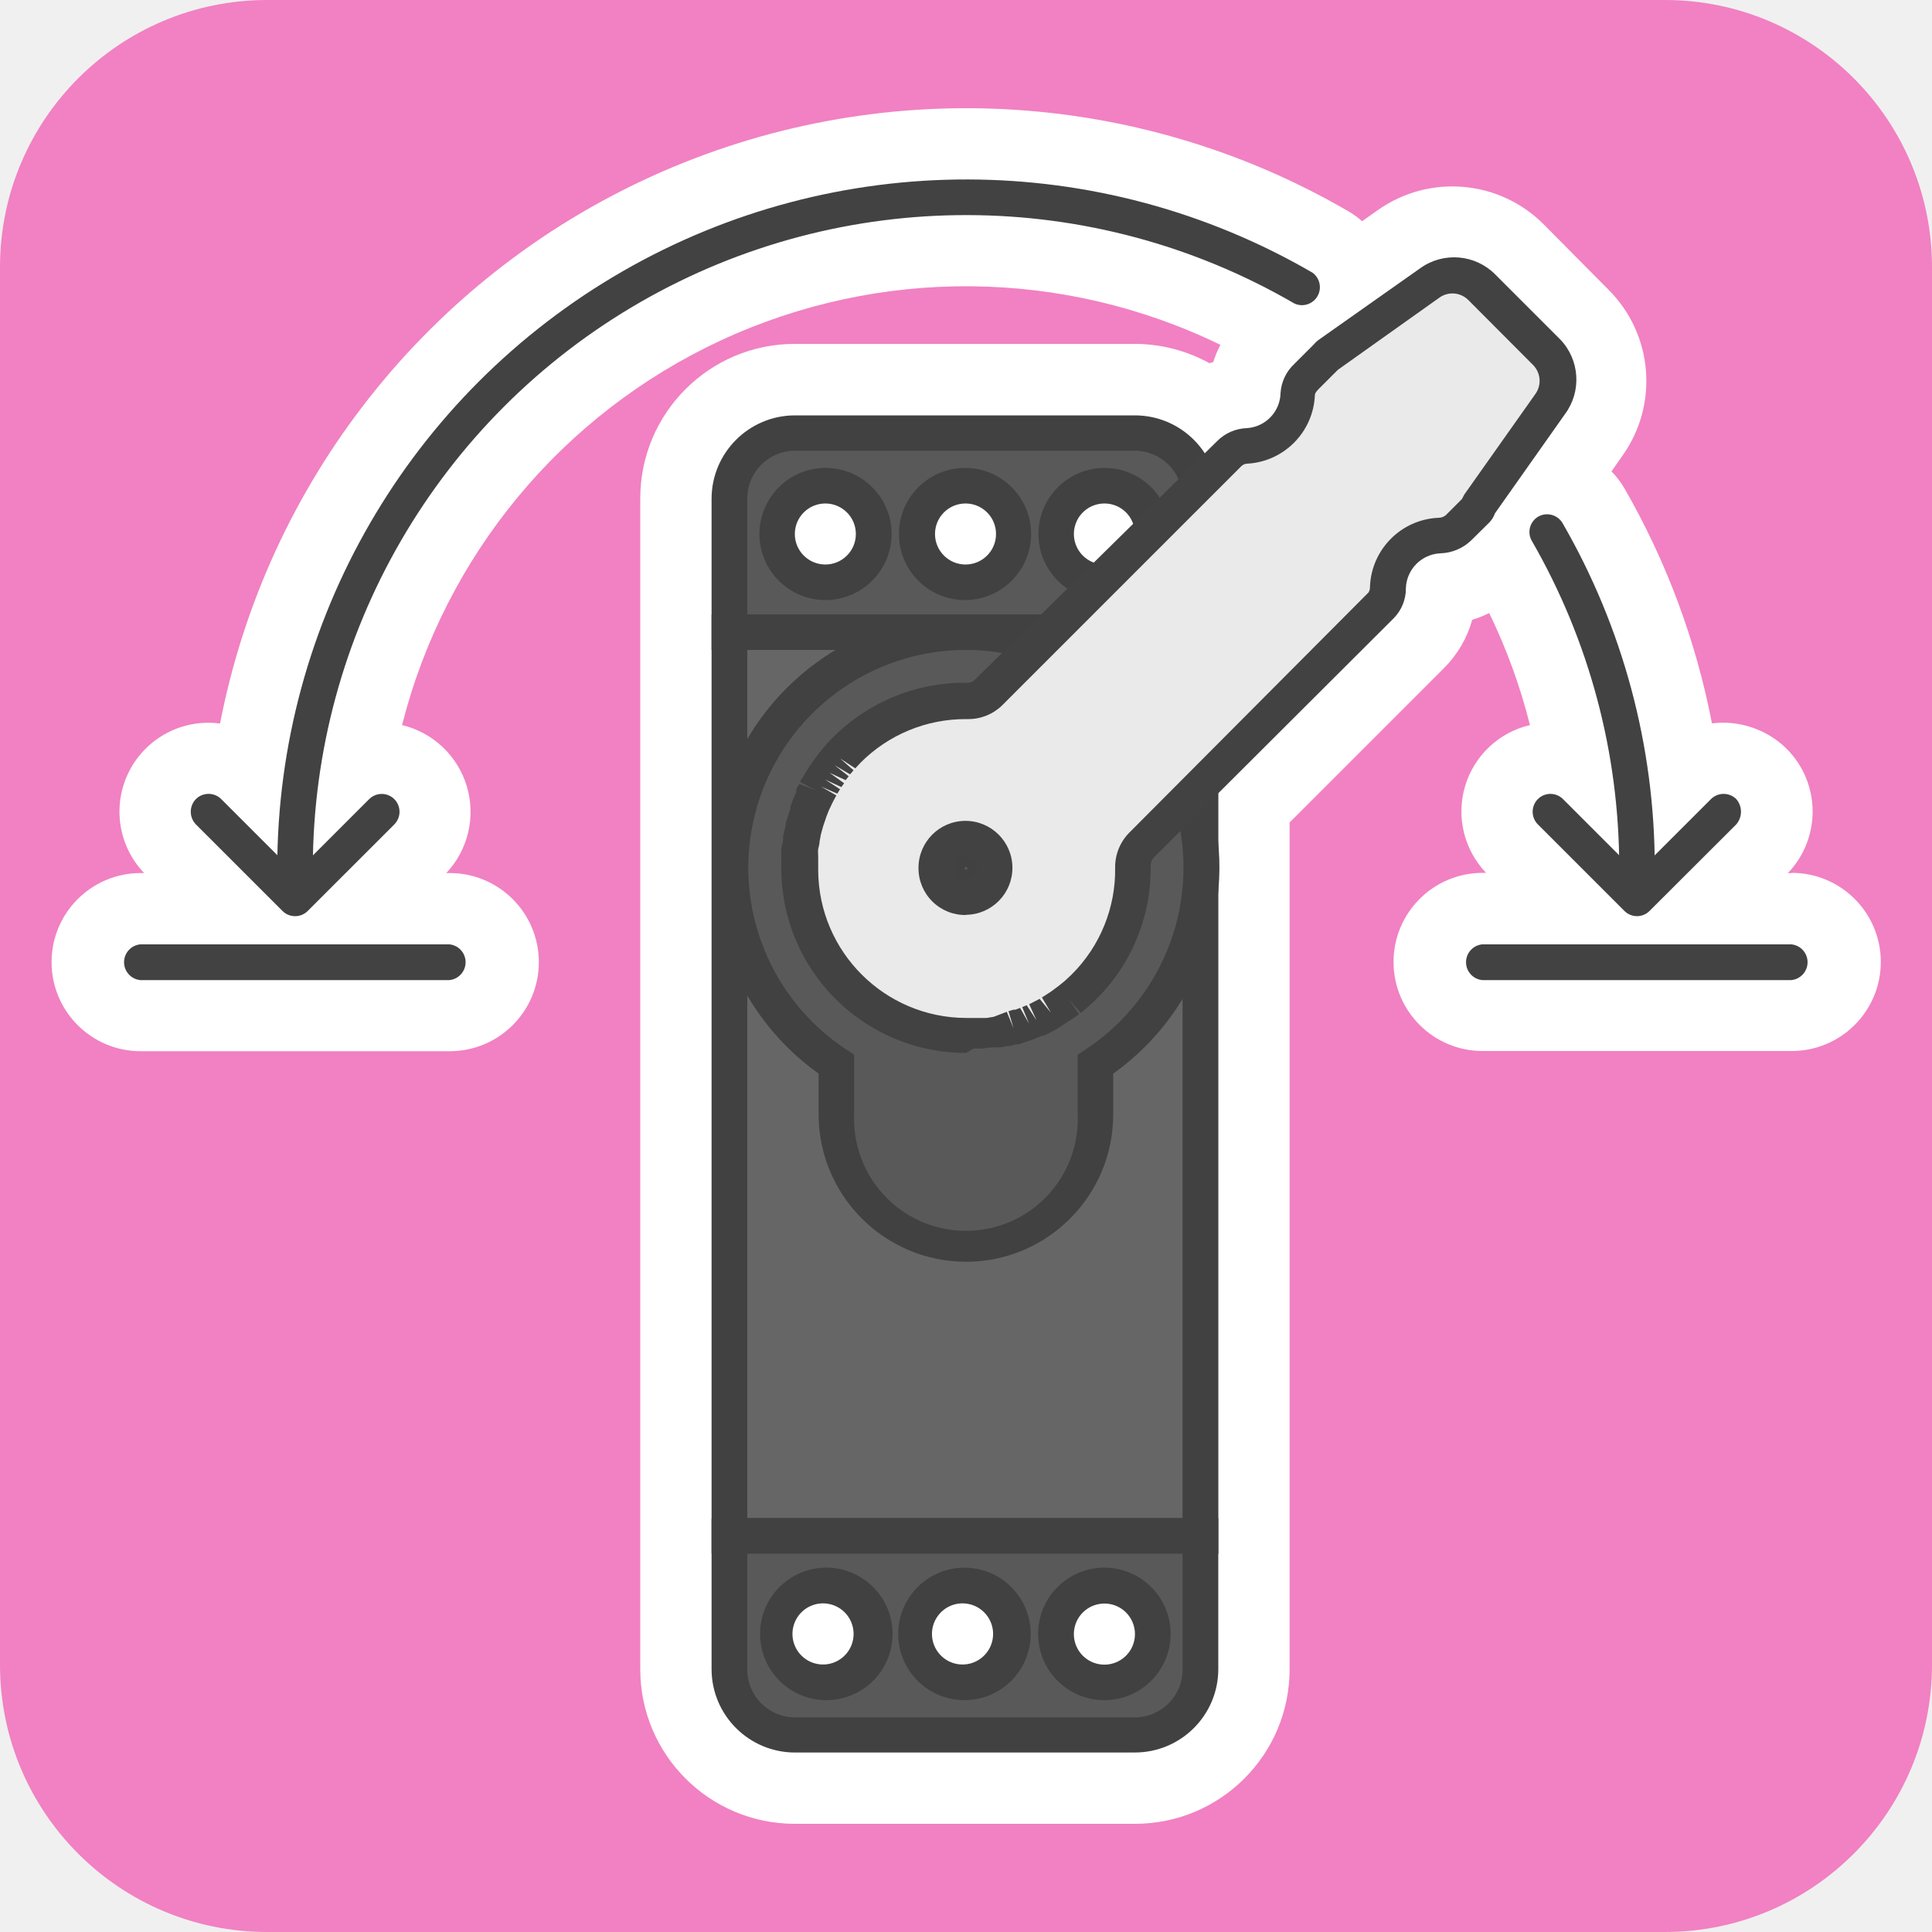
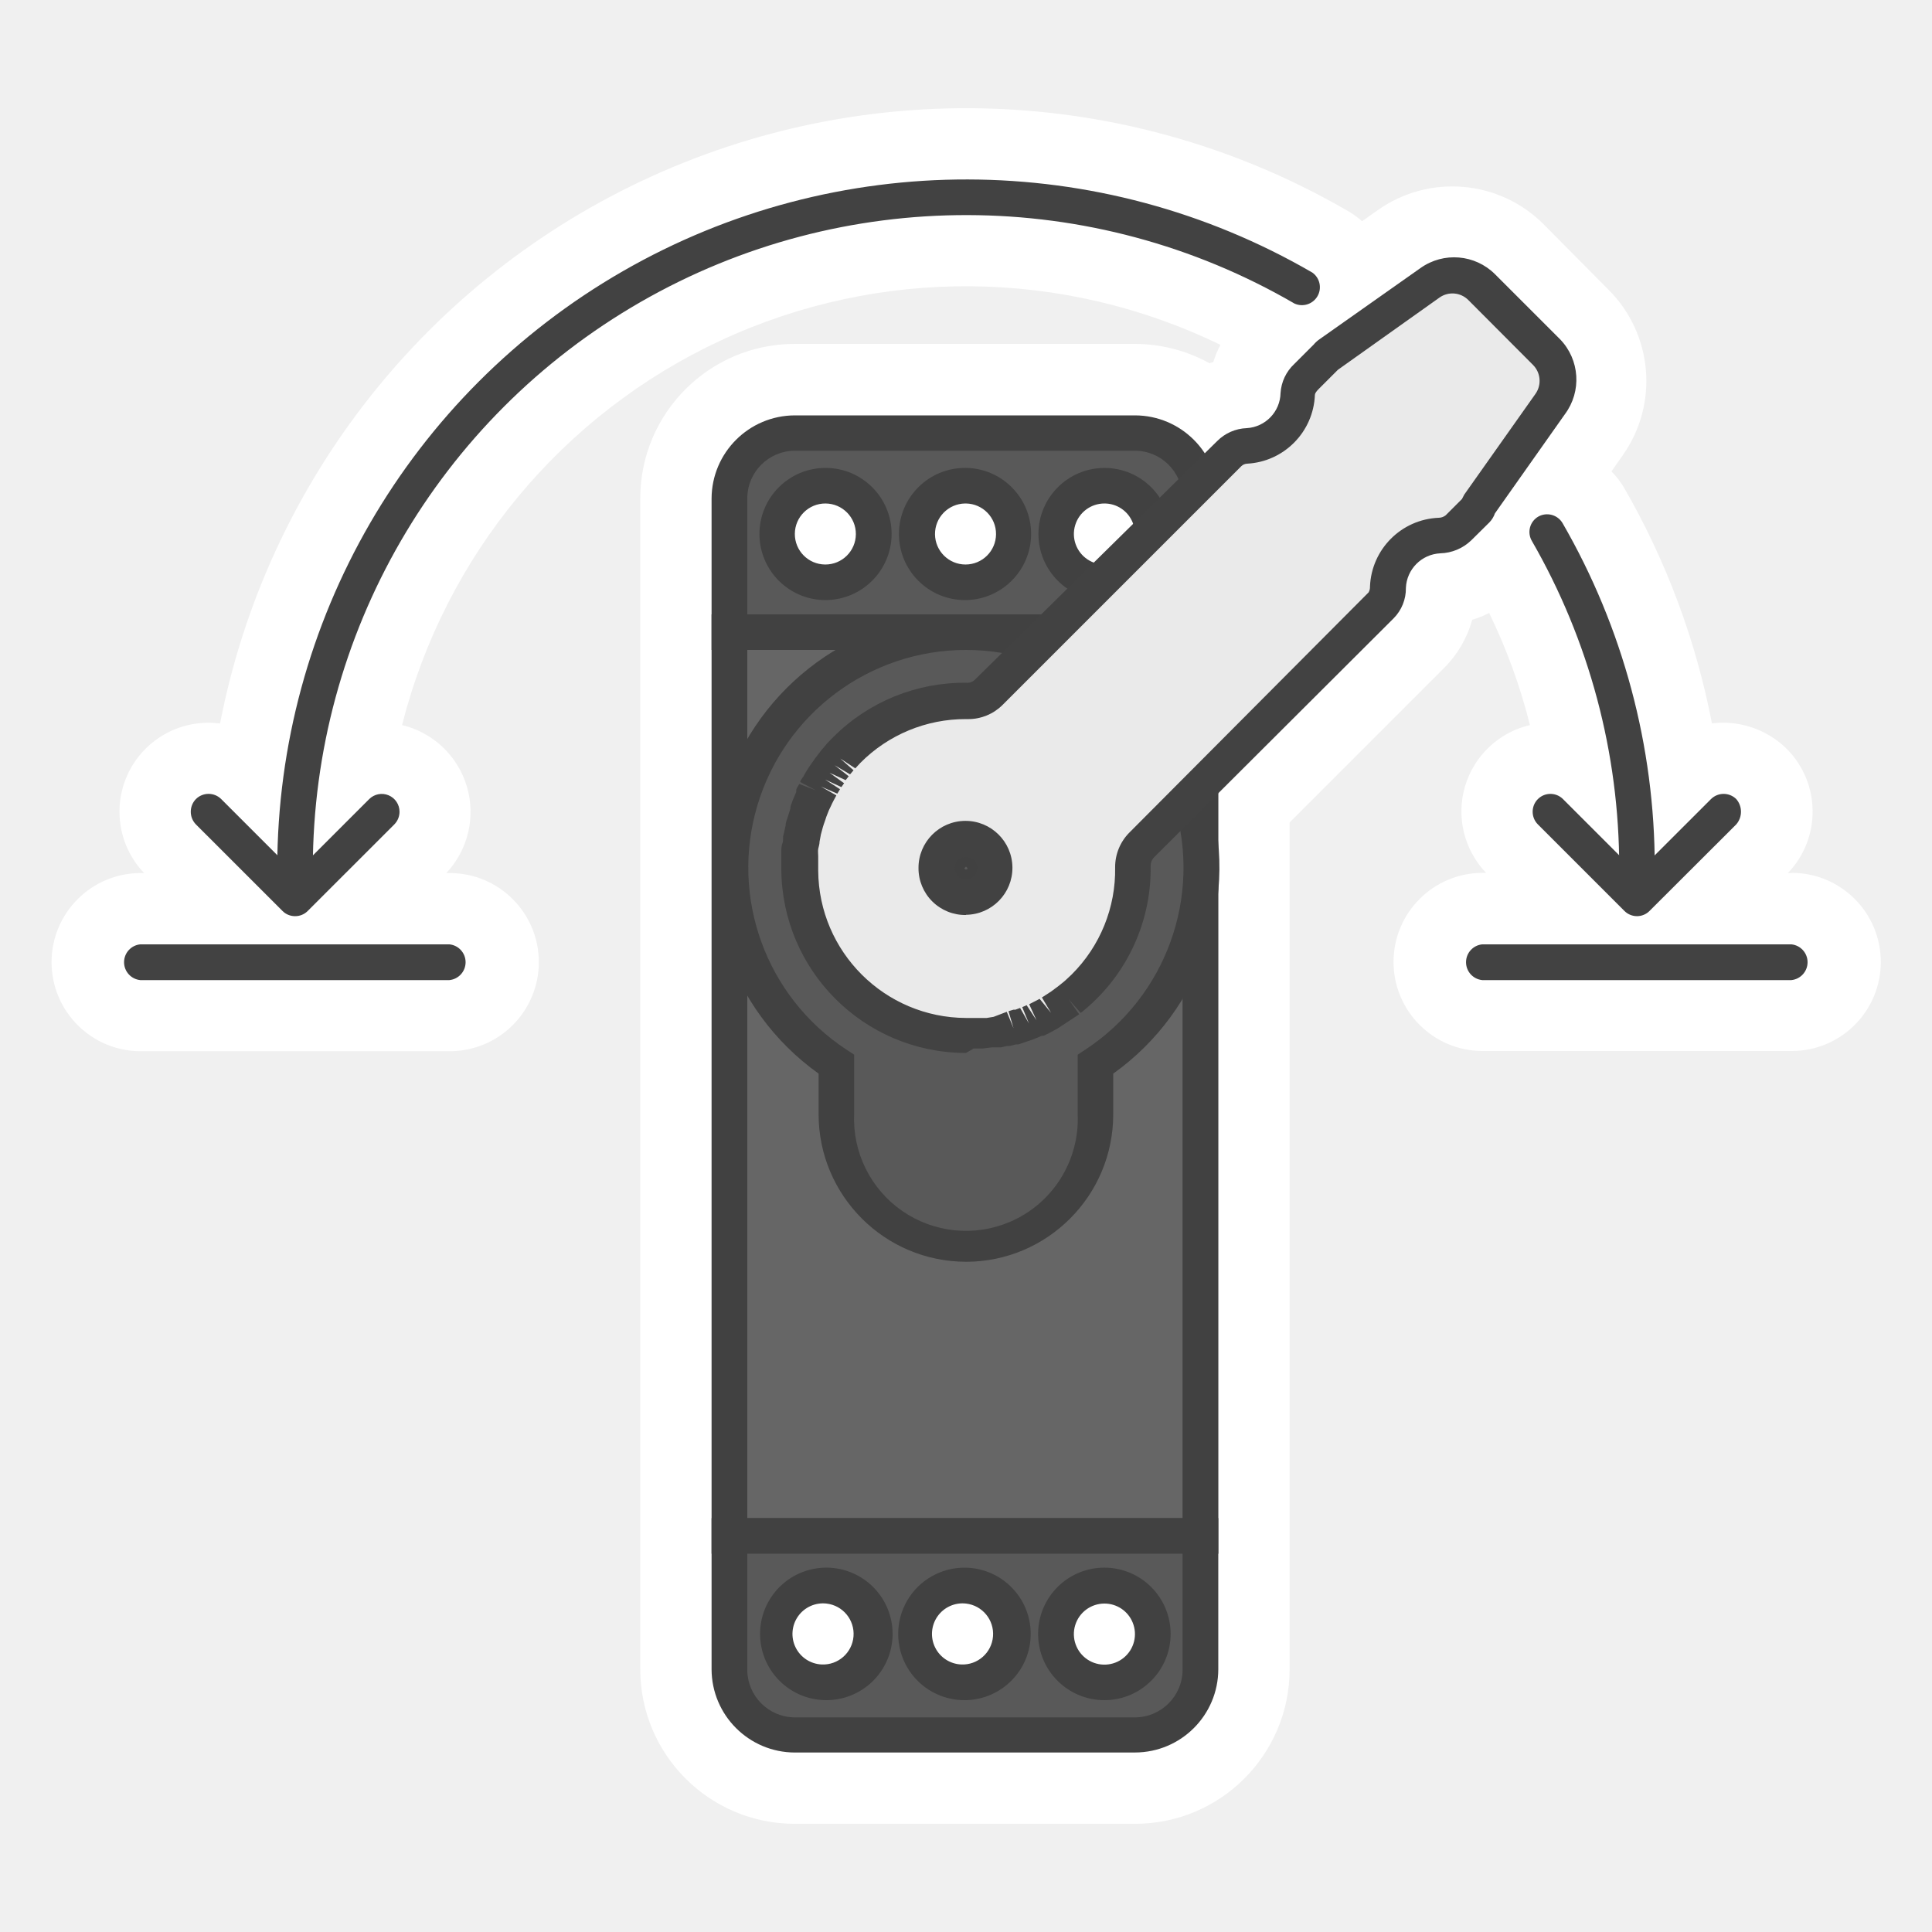
<svg xmlns="http://www.w3.org/2000/svg" width="68" height="68" fill="none">
-   <path d="M58.596 0H9.404A9.404 9.404 0 000 9.404v49.192A9.404 9.404 0 009.404 68h49.192A9.404 9.404 0 0068 58.596V9.404A9.404 9.404 0 0058.596 0z" fill="#F181C2" />
  <path d="M63.05 30.73h-.123a3.128 3.128 0 00-.047-4.38 3.196 3.196 0 00-2.625-.89 26.724 26.724 0 00-3.087-8.283 2.9 2.9 0 00-.45-.585l.395-.564a4.536 4.536 0 00-.496-5.828l-2.285-2.305a4.542 4.542 0 00-5.841-.497l-.551.388a2.9 2.9 0 00-.49-.354A26.751 26.751 0 007.745 25.466a3.128 3.128 0 00-2.672 5.263H4.95a3.135 3.135 0 000 6.27h10.88a3.135 3.135 0 000-6.27h-.122a3.142 3.142 0 00-1.557-5.209 20.476 20.476 0 0128.805-13.382 3.346 3.346 0 00-.252.605l-.136.041a5.441 5.441 0 00-2.618-.68H27.975a5.44 5.44 0 00-5.44 5.44v41.208a5.44 5.44 0 005.44 5.44H39.95a5.44 5.44 0 005.44-5.44V28.948l5.44-5.44c.47-.47.81-1.053.986-1.694a3.67 3.67 0 00.598-.238 20.265 20.265 0 011.435 3.944 3.122 3.122 0 00-1.543 5.202h-.123a3.135 3.135 0 000 6.27h10.88a3.135 3.135 0 100-6.27l-.013.007z" fill="#fff" />
  <path d="M42.248 22.25H25.67v31.81h16.578V22.25z" fill="#666" />
  <path d="M42.88 54.686H25.045V21.624h17.837v33.062zm-16.578-1.252h15.32V22.875h-15.32v30.56z" fill="#414141" />
  <path d="M38.522 39.222v-1.76a8.296 8.296 0 10-9.119 0v1.76a4.562 4.562 0 008.824 1.8 4.563 4.563 0 00.295-1.8z" fill="#595959" />
  <path d="M34 44.41a5.196 5.196 0 01-5.188-5.188v-1.434a8.922 8.922 0 1110.37 0v1.434A5.189 5.189 0 0134 44.411zm0-21.535a7.664 7.664 0 00-4.216 14.063l.279.183v2.101a3.939 3.939 0 005.478 3.786 3.937 3.937 0 002.39-3.786v-2.1l.278-.184A7.664 7.664 0 0034 22.875z" fill="#414141" />
  <path d="M42.255 58.752V54.06H25.67v4.692a2.305 2.305 0 002.305 2.305H39.95a2.305 2.305 0 002.305-2.305zm-14.899-1.238a1.7 1.7 0 111.049 1.573 1.693 1.693 0 01-1.049-1.573zm4.91 0a1.7 1.7 0 111.048 1.573 1.693 1.693 0 01-1.048-1.573zm4.903 0a1.7 1.7 0 111.048 1.573 1.693 1.693 0 01-1.048-1.573z" fill="#595959" />
  <path d="M39.95 61.683H27.975a2.938 2.938 0 01-2.93-2.931v-5.318H42.88v5.318a2.937 2.937 0 01-2.931 2.93zm-13.648-6.997v4.08a1.68 1.68 0 001.673 1.68H39.95a1.68 1.68 0 001.673-1.68v-4.08h-15.32zM38.87 59.84a2.332 2.332 0 110-4.664 2.332 2.332 0 010 4.664zm0-3.4a1.075 1.075 0 10.994.662 1.07 1.07 0 00-.994-.662zM34 59.84a2.332 2.332 0 11-.014-4.663A2.332 2.332 0 0134 59.84zm0-3.4a1.076 1.076 0 10-.17 2.144A1.076 1.076 0 0034 56.44zm-4.91 3.4a2.332 2.332 0 11.866-.169 2.332 2.332 0 01-.9.169h.034zm0-3.4a1.076 1.076 0 10-.17 2.144 1.076 1.076 0 00.17-2.144z" fill="#414141" />
  <path d="M42.255 17.55a2.305 2.305 0 00-2.305-2.304H27.975a2.305 2.305 0 00-2.305 2.305v4.699h16.585v-4.7zm-14.899 1.245a1.7 1.7 0 113.4 0 1.7 1.7 0 01-3.4 0zm4.91 0a1.7 1.7 0 111.048 1.573 1.693 1.693 0 01-1.048-1.573zm4.903 0a1.7 1.7 0 113.4 0 1.7 1.7 0 01-3.4 0z" fill="#595959" />
  <path d="M42.88 22.875H25.045v-5.324a2.938 2.938 0 012.931-2.931H39.95a2.937 2.937 0 012.93 2.93v5.325zm-16.578-1.251h15.32v-4.08a1.68 1.68 0 00-1.672-1.68H27.975a1.68 1.68 0 00-1.673 1.68v4.08zm12.567-.503a2.325 2.325 0 11.013-4.651 2.325 2.325 0 01-.013 4.65zm0-3.4a1.074 1.074 0 10.994.662 1.068 1.068 0 00-.994-.662zm-4.903 3.4a2.326 2.326 0 112.326-2.326A2.333 2.333 0 0134 21.121h-.034zm0-3.4a1.074 1.074 0 10.034 0h-.034zm-4.91 3.4a2.326 2.326 0 112.326-2.326 2.333 2.333 0 01-2.326 2.326zm0-3.4a1.074 1.074 0 10-.013 2.148 1.074 1.074 0 00.013-2.148z" fill="#414141" />
  <path d="M36.523 30.546a2.536 2.536 0 10-5.073 0 2.536 2.536 0 005.073 0zm-3.223 0a.68.68 0 11.68.68.68.68 0 01-.66-.68h-.02z" fill="#EFEFF0" />
  <path d="M34 33.708a3.162 3.162 0 113.162-3.162A3.169 3.169 0 0134 33.708zm0-5.073a1.912 1.912 0 100 3.823 1.912 1.912 0 000-3.823zm0 3.223a1.312 1.312 0 111.312-1.312A1.319 1.319 0 0134 31.858zm0-1.36l-.054.061c0 .061.108.061.108 0L34 30.498z" fill="#414141" />
  <path d="M50.32 9.962l-3.556 2.502-.102.11-.64.638a.938.938 0 00-.299.606 1.883 1.883 0 01-1.795 1.836.96.96 0 00-.619.272l-8.473 8.452a1.042 1.042 0 01-.768.306 5.881 5.881 0 00-4.223 1.72c-.068.075-.143.143-.21.225l-.062.068-.136.156-.061.082-.116.156-.06.082-.11.163-.047.075-.109.177-.04.068-.103.19-.034.061c0 .068-.068.13-.095.197v.062l-.088.204v.054l-.082.218v.047c0 .075-.048.15-.075.231 0 .082-.047.164-.061.245 0 .089-.04.17-.054.252l-.041.258v.803a5.875 5.875 0 005.827 5.814h.872l.217-.034h.068l.211-.041h.068l.204-.048h.075c.065-.016.128-.036.19-.061h.089l.177-.061.088-.041.17-.068.095-.048.163-.074.096-.048.156-.088.095-.055.157-.095.095-.061.027-.109.095-.061.15-.116.081-.068.177-.15.048-.04.224-.211a5.876 5.876 0 001.72-4.223 1.047 1.047 0 01.313-.775l8.405-8.425a.904.904 0 00.231-.626 1.89 1.89 0 011.816-1.815 1.05 1.05 0 00.68-.272l.64-.64.08-.17 2.51-3.55a1.414 1.414 0 00-.17-1.815l-2.285-2.291a1.414 1.414 0 00-1.795-.15zM34.83 29.961a1.04 1.04 0 010 1.197 1.026 1.026 0 01-1.66 0 1.04 1.04 0 010-1.197 1.026 1.026 0 011.66 0z" fill="#EAEAEA" />
  <path d="M34 37.06h-.048A6.5 6.5 0 0127.5 30.6v-.612c0-.102 0-.218.041-.313.04-.095 0-.21.04-.306l.069-.306c0-.129.054-.217.075-.306l.095-.299v-.061l.081-.231.123-.286v-.061c0-.075.068-.15.109-.225l.591.225-.557-.293c0-.068.074-.136.115-.204l.041-.081.122-.197.055-.082.129-.184.061-.088.116-.15.081-.108.15-.177.061-.075c.082-.082.157-.17.238-.245a6.521 6.521 0 014.679-1.904.38.38 0 00.312-.122l8.514-8.385a1.543 1.543 0 011.04-.455 1.265 1.265 0 001.19-1.238 1.53 1.53 0 01.483-1.02l.68-.68c.063-.075.136-.142.218-.197L50 9.432a2.04 2.04 0 012.617.217l2.292 2.292a2.04 2.04 0 01.17 2.638l-2.462 3.489a.864.864 0 01-.197.32l-.639.632a1.632 1.632 0 01-1.088.455 1.272 1.272 0 00-1.21 1.217 1.489 1.489 0 01-.429 1.068l-8.425 8.405a.43.43 0 00-.13.32 6.454 6.454 0 01-2.148 4.902l-.061.055-.19.163-.062.047-.415-.469.36.517-.754.496-.286.157-.21.102h-.062l-.224.095-.102.04-.503.17h-.089l-.21.055h-.089l-.224.048h-.32l-.313.04h-.326L34 37.06zm1.435-1.448l.238.578-.177-.599.177-.054h.068l.163-.061.313.55-.238-.578.156-.068.347.53-.258-.564.142-.074.082-.041.143-.075.401.49-.32-.538.334-.217.054-.041.156-.116.062-.047.176-.143.055-.048.21-.197a5.188 5.188 0 001.53-3.774 1.72 1.72 0 01.504-1.224l8.418-8.452a.381.381 0 00.048-.204 2.523 2.523 0 012.42-2.421.4.4 0 00.245-.088l.572-.572.081-.156 2.51-3.55a.795.795 0 00-.089-1.013L51.68 10.56a.789.789 0 00-1.013-.088l-3.577 2.543-.68.68c-.088.089-.13.157-.13.204a2.523 2.523 0 01-2.386 2.421.313.313 0 00-.204.088l-8.412 8.412a1.7 1.7 0 01-1.196.49H34a5.203 5.203 0 00-3.713 1.536l-.183.198-.53-.347.468.415-.122.142-.544-.32.496.388-.108.136-.565-.258.51.367-.095.136-.571-.265.523.34-.095.156-.578-.251.544.313-.088.163a3.276 3.276 0 00-.116.238c-.04.074-.073.152-.102.231-.034.08-.063.162-.088.245-.041.109-.061.177-.082.245-.02.068-.047.183-.068.251l-.047.252c0 .102-.034.177-.048.258-.014.082 0 .17 0 .245v.517A5.223 5.223 0 0034 35.829h.728l.244-.04.463-.177zM34 32.205a1.645 1.645 0 01-1.672-1.653A1.653 1.653 0 1134 32.198v.007zm0-2.04a.38.38 0 00-.32.163.401.401 0 00.14.58.388.388 0 00.5-.124.401.401 0 000-.456.38.38 0 00-.32-.163zm23.616 1.006a.626.626 0 01-.625-.625 23.004 23.004 0 00-3.074-11.506.625.625 0 01.225-.857.632.632 0 01.856.231 24.2 24.2 0 013.244 12.111.626.626 0 01-.626.626v.02zm-47.232 0a.625.625 0 01-.626-.625A24.256 24.256 0 0146.192 9.595a.632.632 0 01-.632 1.088 22.997 22.997 0 00-34.55 19.863.626.626 0 01-.626.625zm5.433 3.325H4.937a.632.632 0 010-1.258h10.88a.632.632 0 010 1.258zm47.233 0H52.17a.632.632 0 010-1.258h10.88a.632.632 0 010 1.258z" fill="#424242" />
  <path d="M57.616 32.246a.626.626 0 01-.442-.184l-3.046-3.046a.632.632 0 010-.891.626.626 0 01.884 0l2.604 2.604 2.605-2.604a.633.633 0 01.89 0 .68.68 0 010 .89l-3.053 3.047a.62.62 0 01-.442.184zm-47.232 0a.619.619 0 01-.442-.184l-3.047-3.046a.64.64 0 010-.891.632.632 0 01.891 0l2.604 2.604 2.605-2.604a.626.626 0 011.067.445.632.632 0 01-.183.446l-3.047 3.046a.62.62 0 01-.448.184z" fill="#424242" />
</svg>
